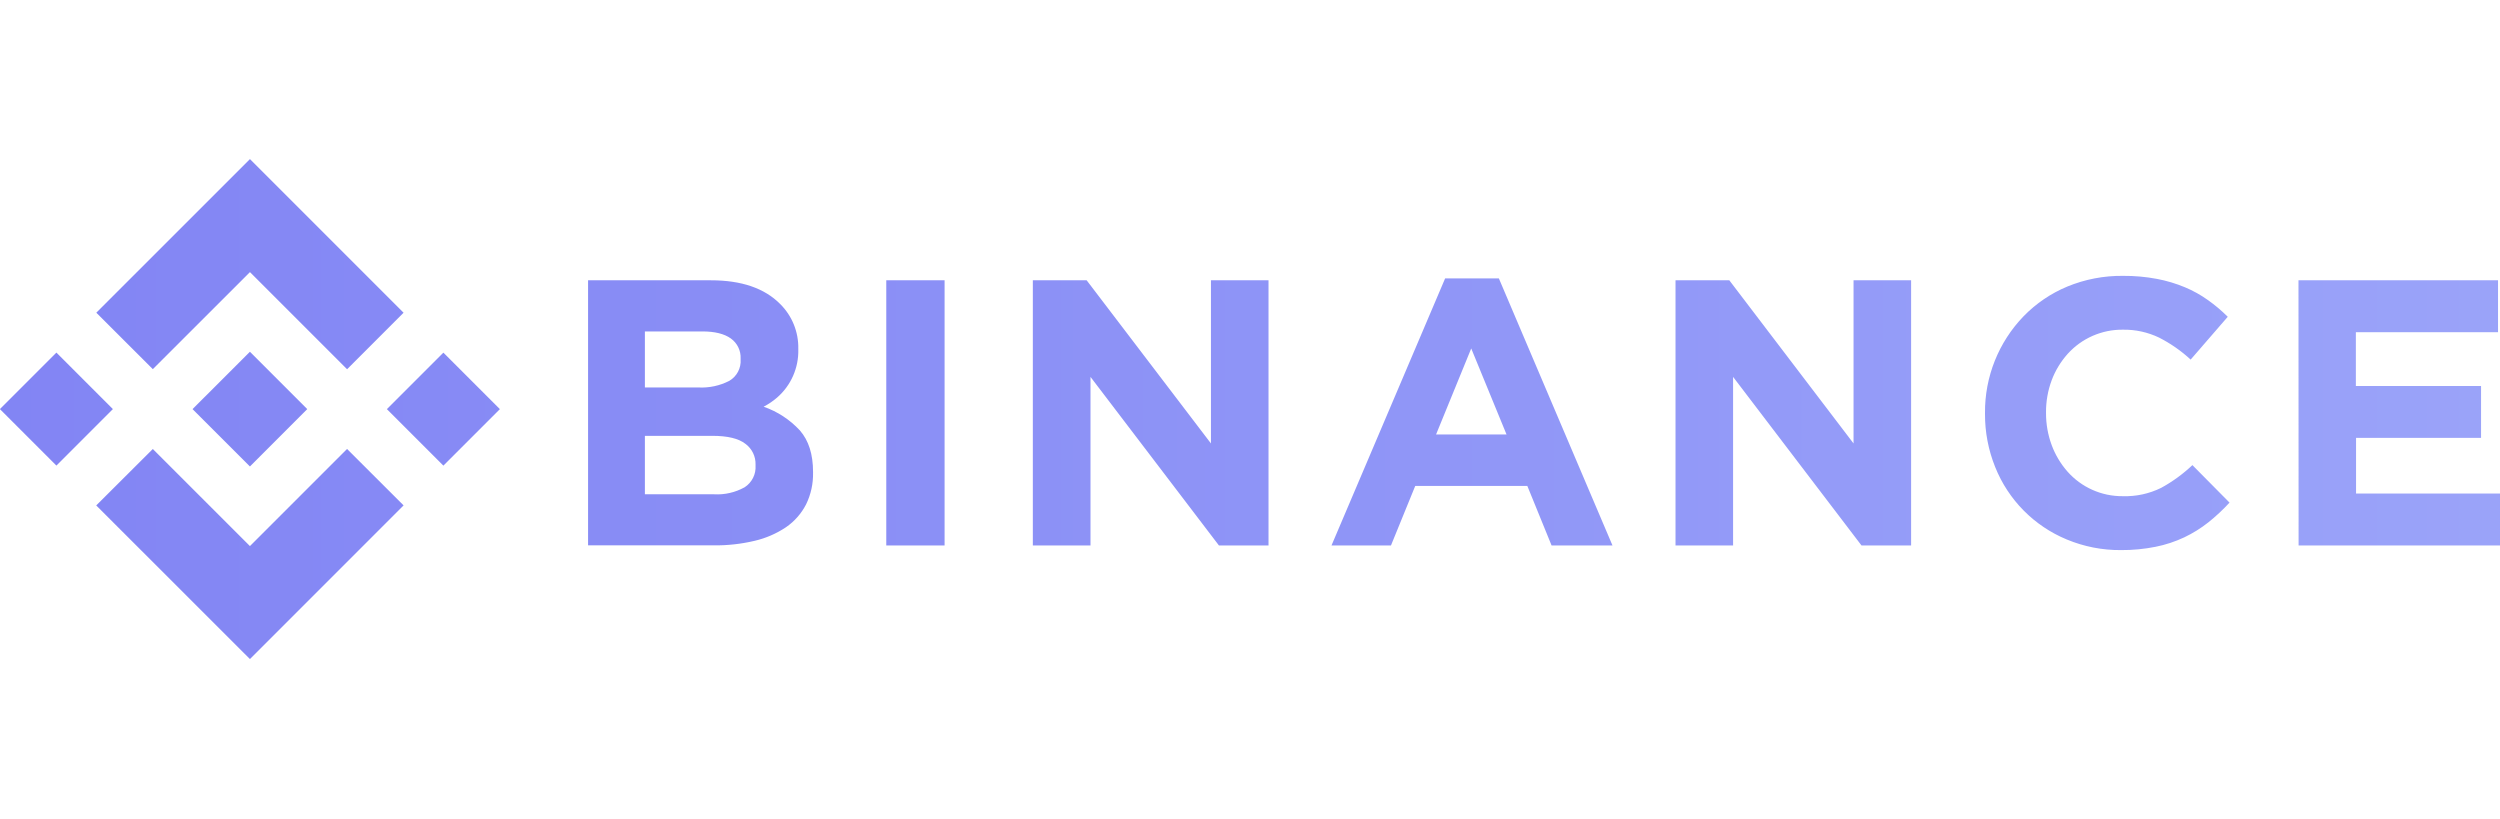
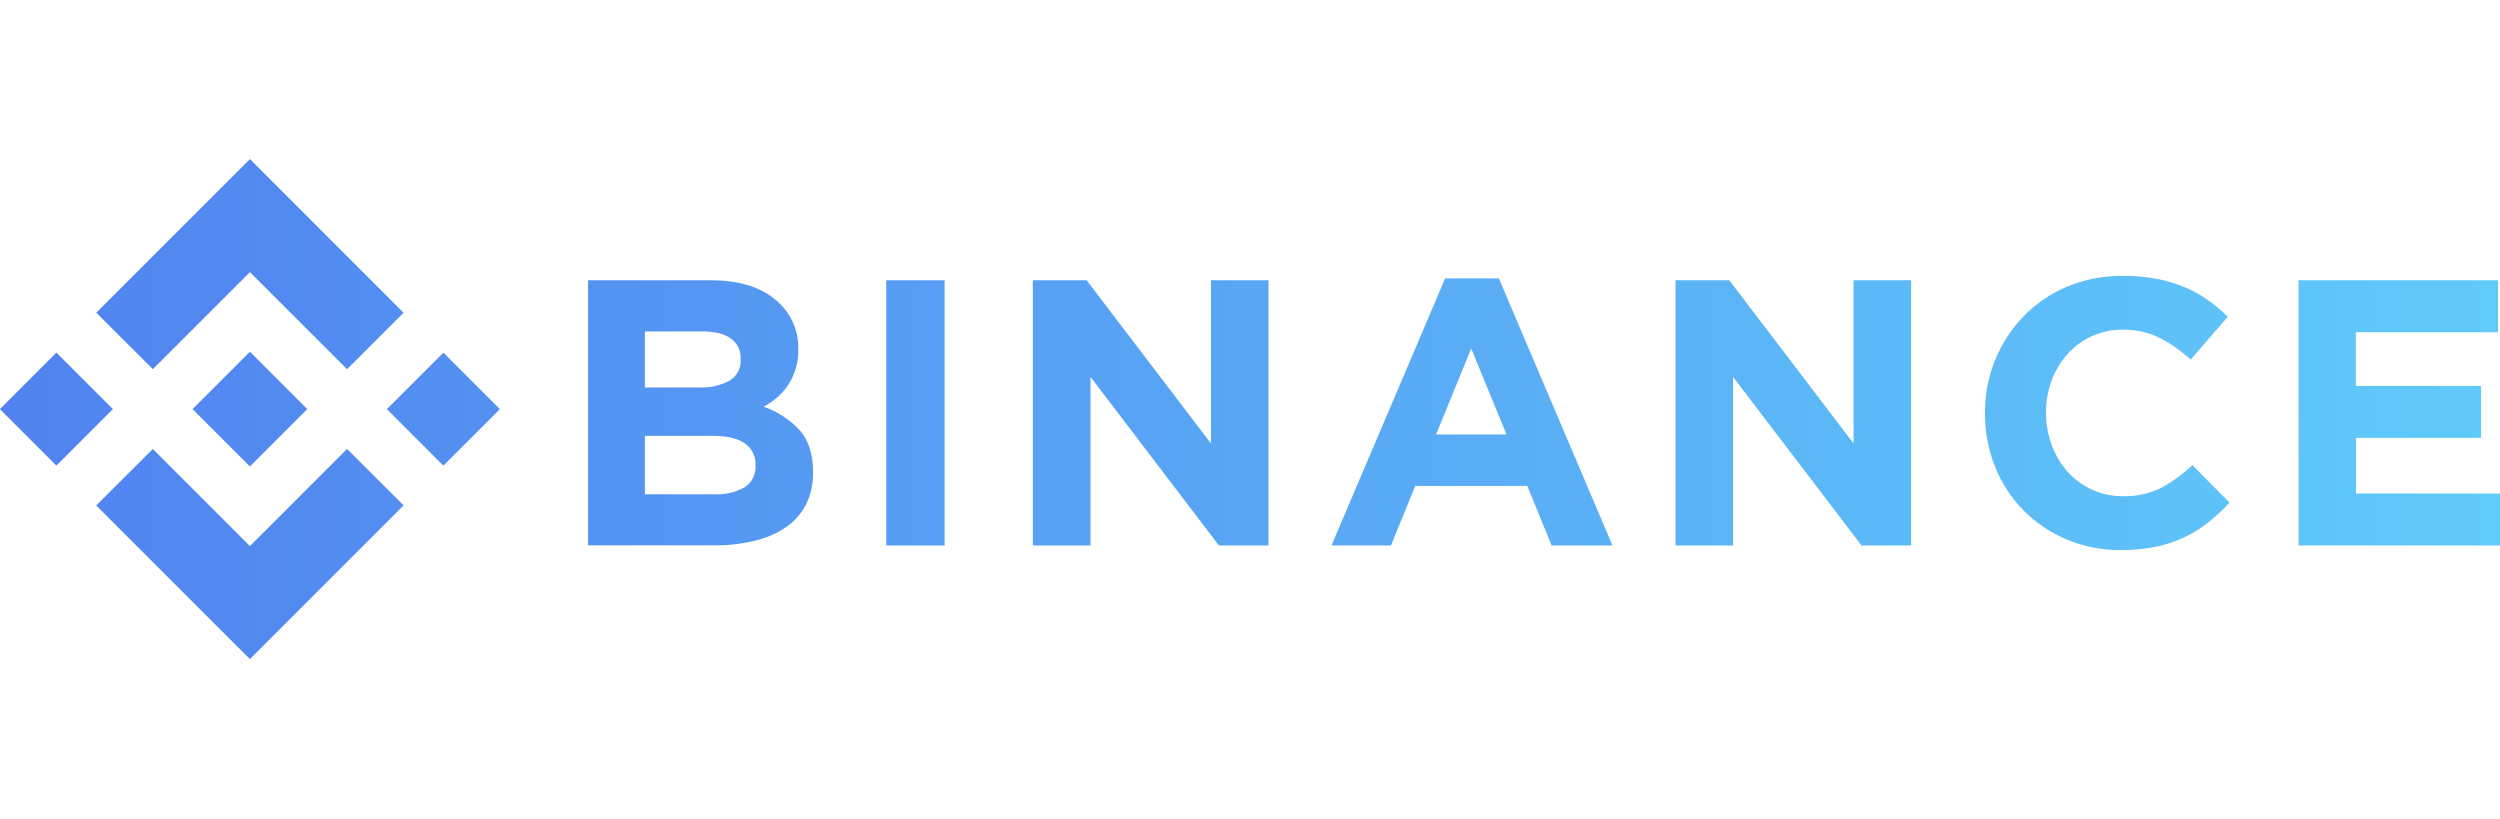
<svg xmlns="http://www.w3.org/2000/svg" width="110" height="36" fill="none">
  <path fill="url(#a)" fill-opacity=".8" fill-rule="evenodd" d="m10.998 11.973-4.273 4.27-2.487-2.484L10.998 7l6.759 6.76-2.485 2.487-4.274-4.274Zm-8.516 3.541L-.004 18l2.486 2.486L4.967 18l-2.485-2.486Zm4.242 4.242 4.273 4.272 4.274-4.274 2.487 2.483-.002.002-6.759 6.76-6.76-6.757-.003-.003 2.49-2.483Zm12.785-4.24-2.486 2.486 2.486 2.486 2.486-2.486-2.486-2.486ZM13.519 18l-2.522-2.523-1.864 1.864-.216.214-.44.441-.004.004.003.005 2.521 2.52L13.52 18 13.52 18h-.001Zm17.763-5.667h-5.407v11.663h5.541a7.427 7.427 0 0 0 1.788-.2 4.181 4.181 0 0 0 1.382-.6c.371-.255.674-.6.88-1a3.03 3.03 0 0 0 .308-1.401v-.033c0-.776-.194-1.384-.58-1.824a3.936 3.936 0 0 0-1.594-1.043c.211-.11.409-.244.59-.4a2.713 2.713 0 0 0 .935-2.12v-.033a2.692 2.692 0 0 0-.798-1.966c-.688-.695-1.703-1.043-3.045-1.043Zm.808 4.424a2.674 2.674 0 0 1-1.35.292h-2.365v-2.466h2.53c.545 0 .961.103 1.25.308a1.03 1.03 0 0 1 .432.891v.033a1.008 1.008 0 0 1-.497.942Zm.671 4.684a2.467 2.467 0 0 1-1.338.308h-3.048v-2.572h2.97c.667 0 1.15.116 1.449.348a1.095 1.095 0 0 1 .45.924v.033a1.056 1.056 0 0 1-.483.96Zm6.235-9.108h2.566v11.666h-2.566V12.332Zm8.816 0h-2.367v11.666h2.537v-7.416l5.65 7.416h2.183V12.332h-2.533v7.18l-5.47-7.18Zm15.775-.084h2.363l4.999 11.75h-2.68l-1.066-2.617H62.27l-1.067 2.617h-2.617l5-11.75Zm2.7 6.867-1.553-3.784-1.547 3.784h3.1Zm9.802-6.783h-2.366v11.666h2.533v-7.416l5.649 7.416h2.184V12.332h-2.533v7.18l-5.467-7.18Zm17.235 11.871a6.07 6.07 0 0 1-2.384-.466 5.763 5.763 0 0 1-3.15-3.183 6.175 6.175 0 0 1-.45-2.35v-.034a6.053 6.053 0 0 1 1.701-4.259c.543-.557 1.193-1 1.912-1.3a6.238 6.238 0 0 1 2.465-.474c.5-.004 1 .041 1.491.134a6.2 6.2 0 0 1 1.227.367c.358.15.7.34 1.016.566.31.22.6.465.869.733l-1.632 1.884a6.2 6.2 0 0 0-1.39-.968 3.556 3.556 0 0 0-1.591-.348 3.229 3.229 0 0 0-2.433 1.067c-.304.34-.542.733-.702 1.16-.167.45-.251.928-.248 1.409v.033c-.002.48.082.956.248 1.407.158.428.394.823.695 1.166a3.209 3.209 0 0 0 2.433 1.084 3.565 3.565 0 0 0 1.69-.366c.5-.273.962-.61 1.375-1.001l1.633 1.65c-.288.313-.6.604-.933.87-.327.258-.682.479-1.058.658a5.482 5.482 0 0 1-1.258.415c-.502.1-1.013.15-1.526.146Zm16.589-11.871h-8.78l.005 11.666H110v-2.283h-6.334v-2.45h5.5v-2.283h-5.508v-2.367h6.255v-2.283Z" clip-rule="evenodd" />
  <defs>
    <linearGradient id="a" x1="-.004" x2="110" y1="18" y2="18" gradientUnits="userSpaceOnUse">
-       <stop stop-color="#6366F1" />
-       <stop offset="1" stop-color="#818CF8" />
+       <stop stop-color="#2563EB" />
+       <stop offset="1" stop-color="#38BDF8" />
    </linearGradient>
  </defs>
</svg>
